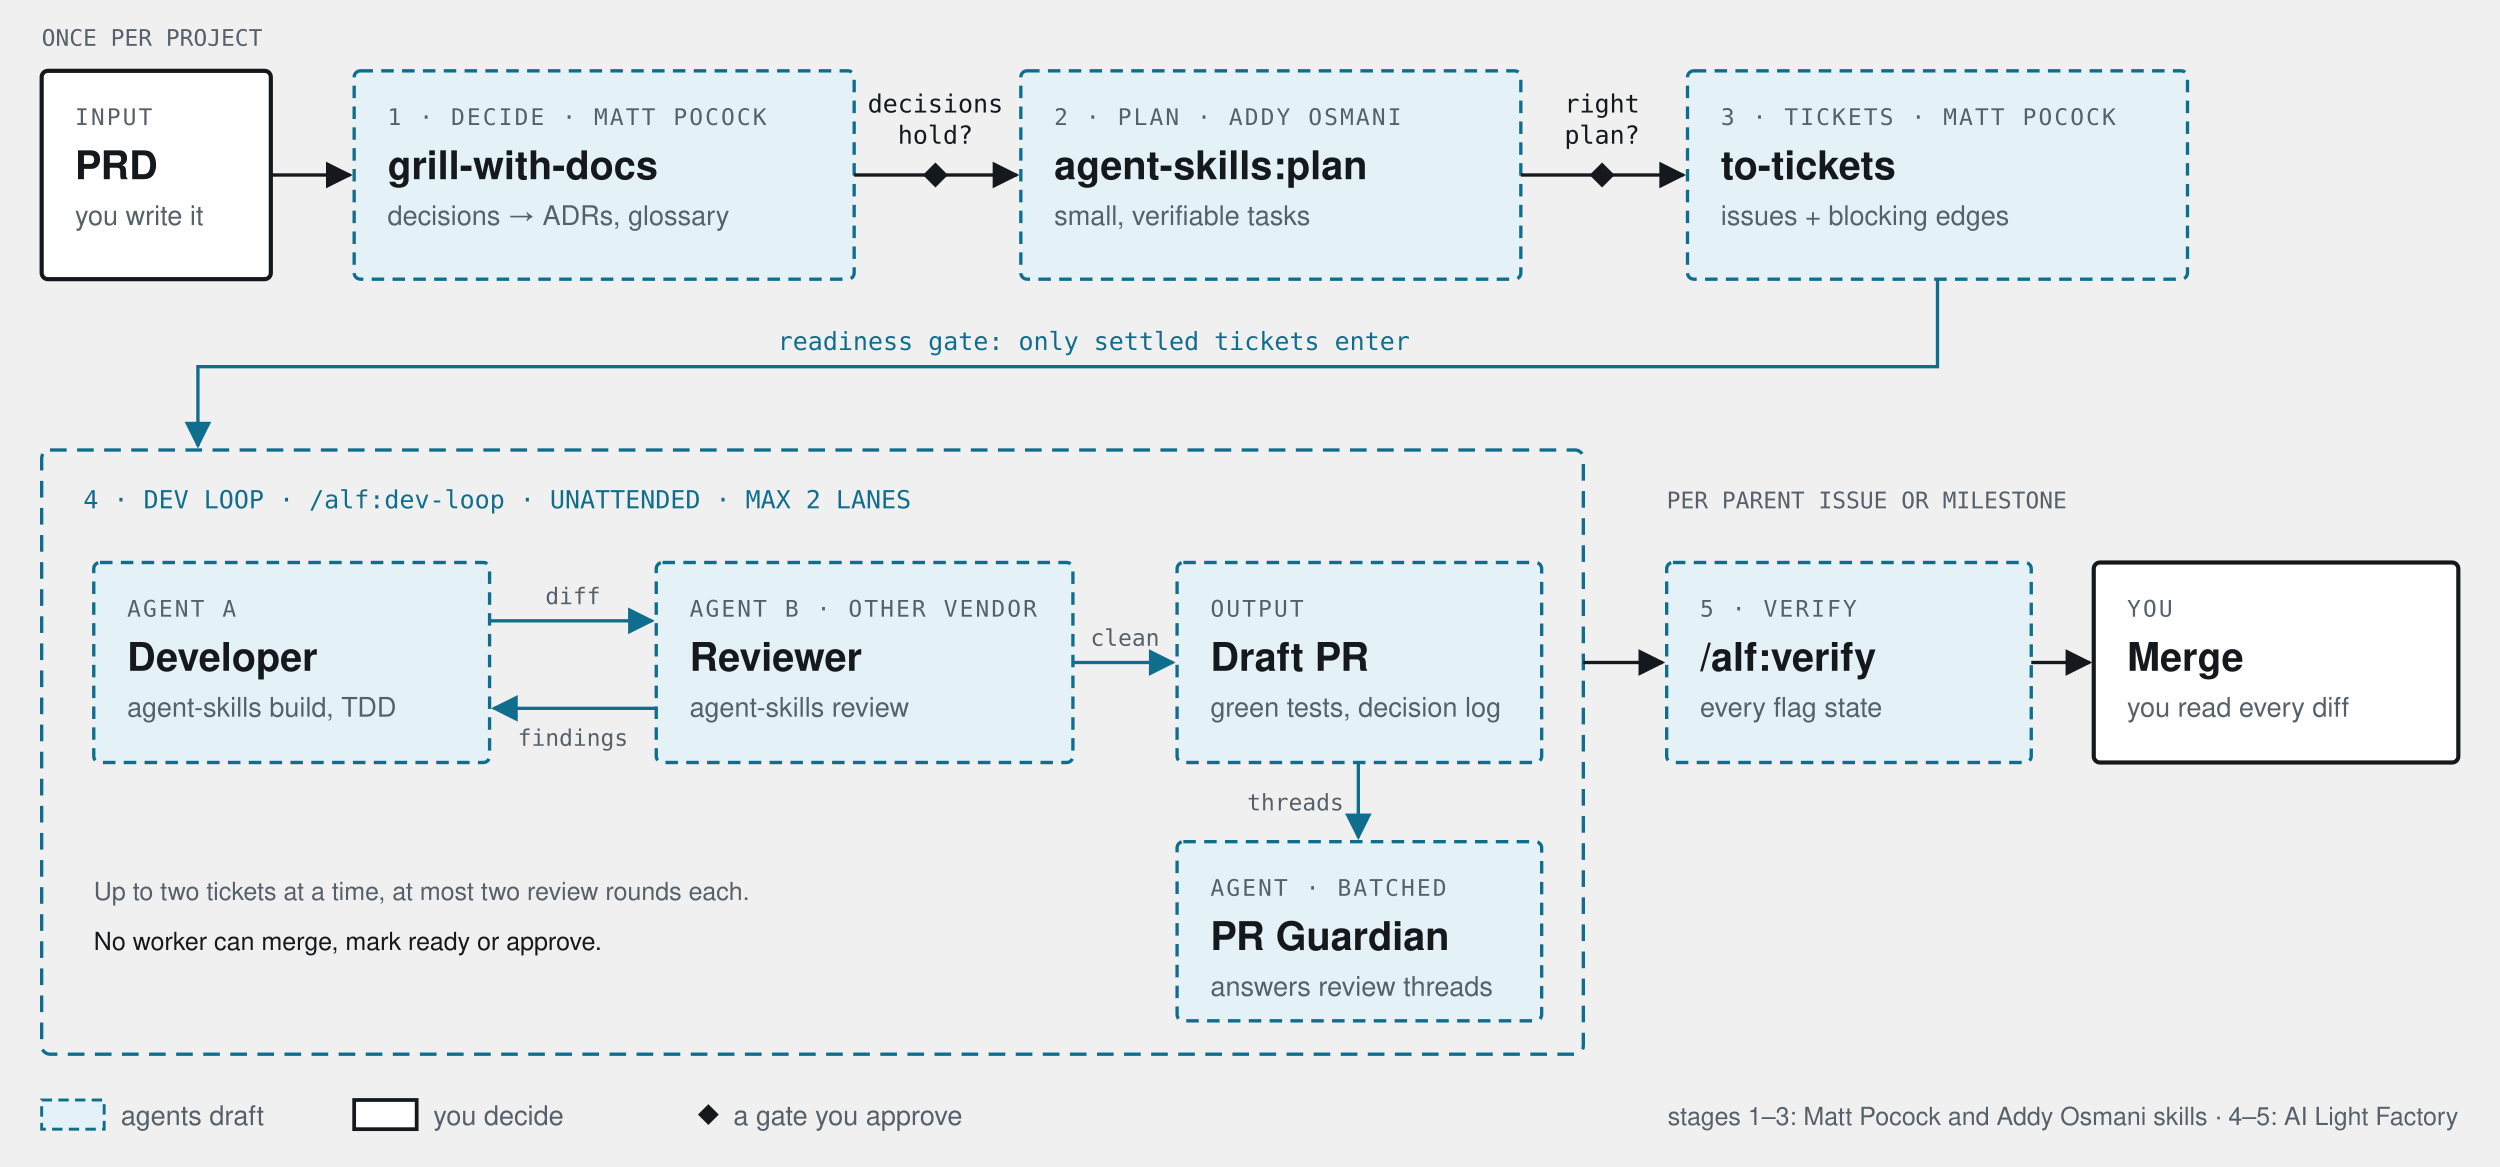
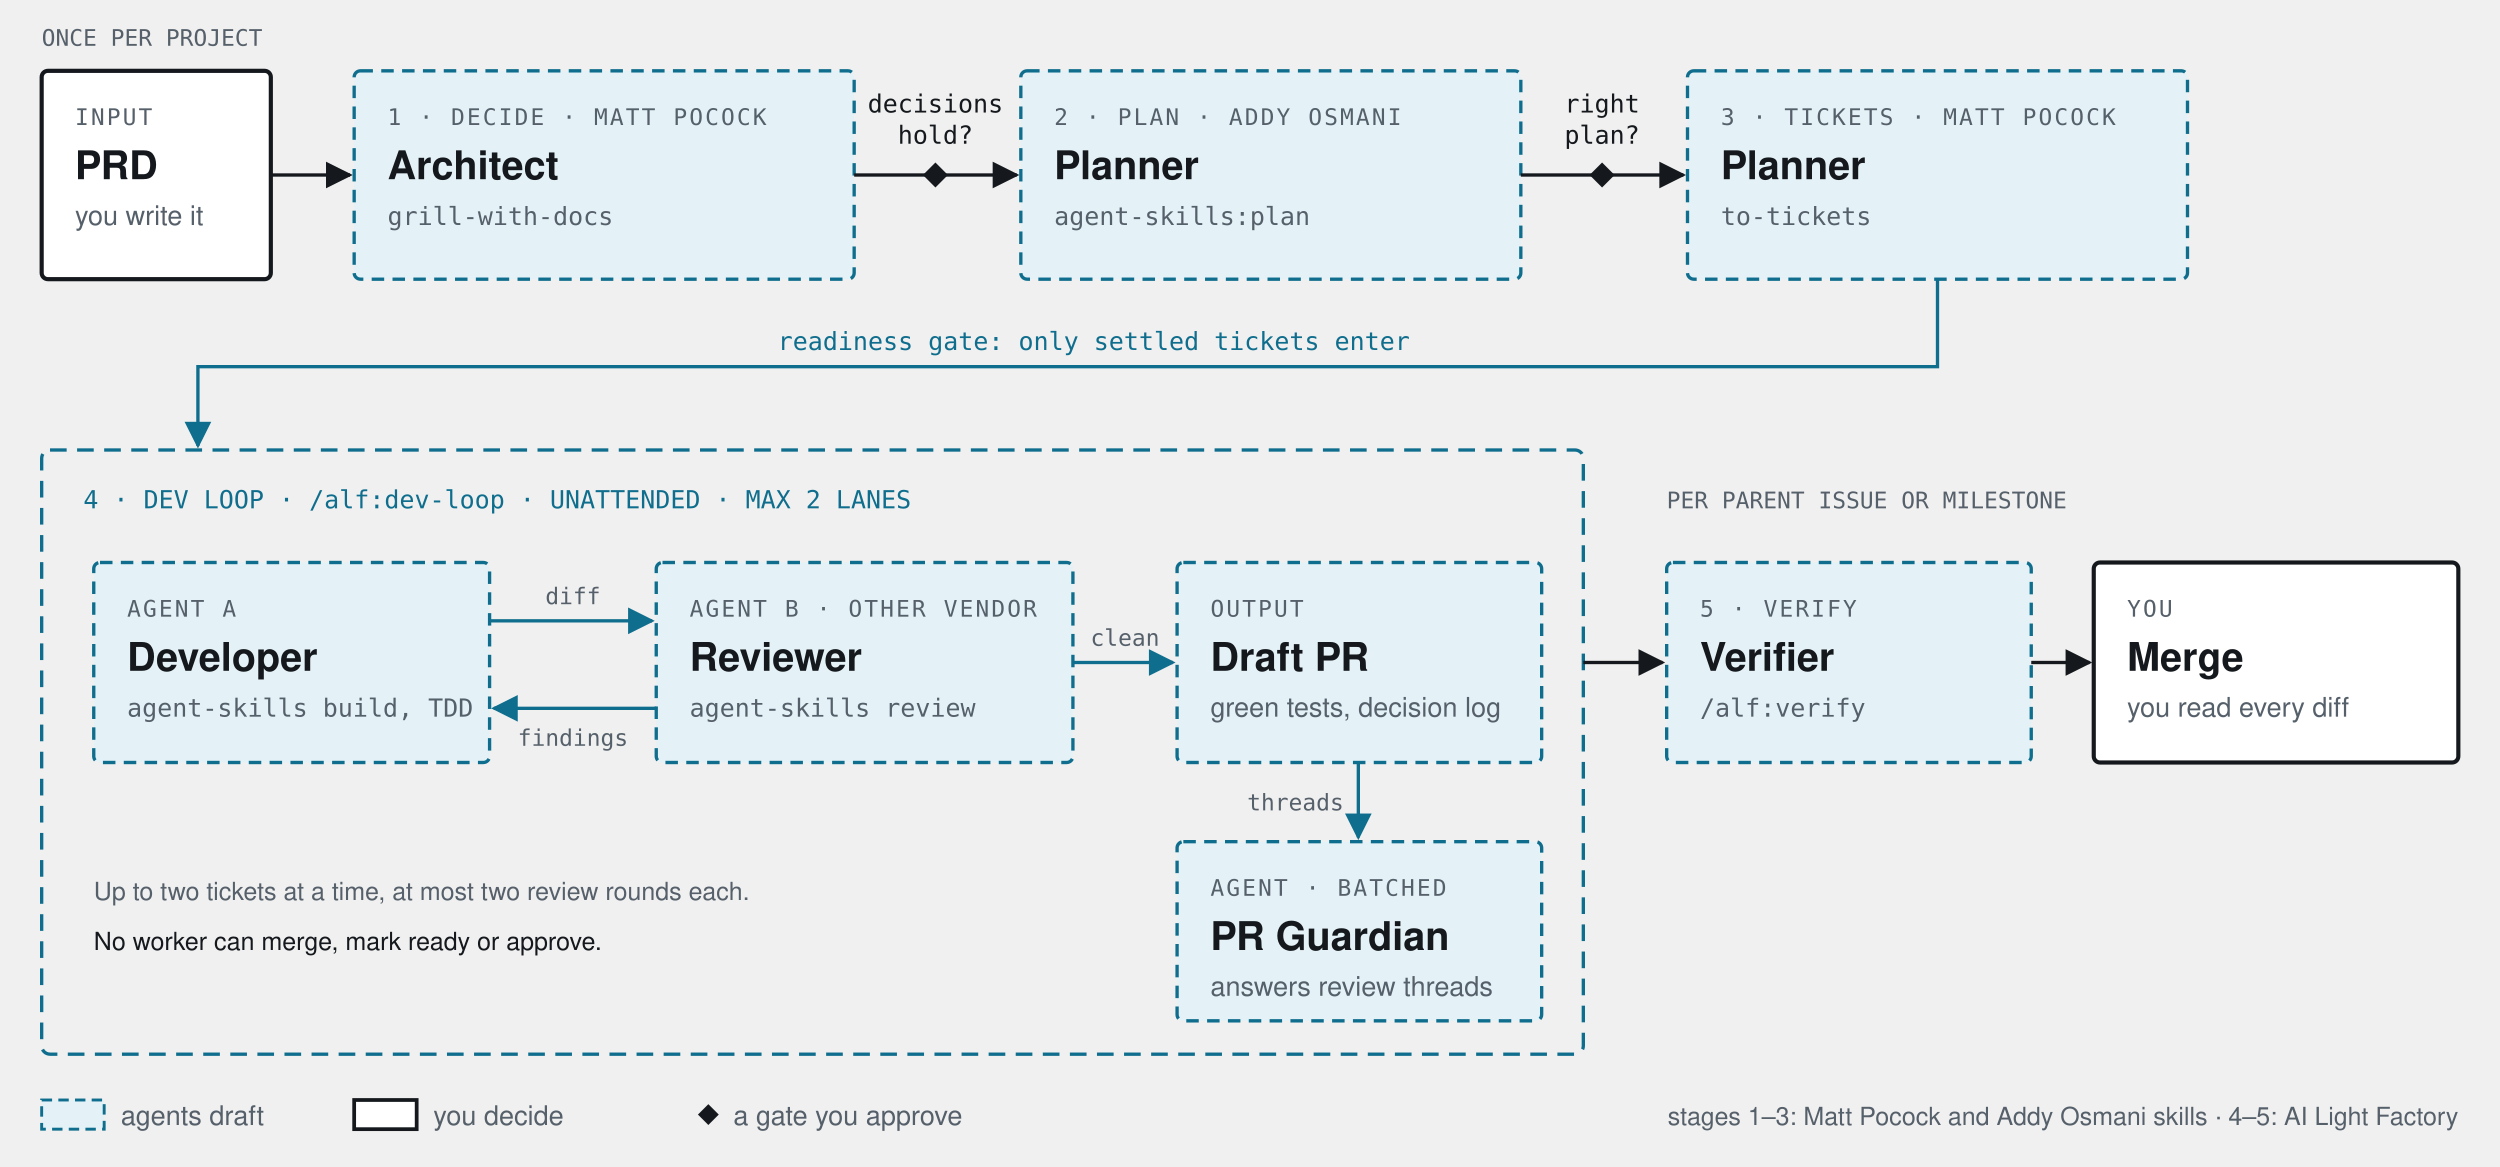
- <svg xmlns="http://www.w3.org/2000/svg" width="1200" height="560" viewBox="0 0 1200 560" role="img" aria-label="AI Light Factory: PRD, grill-with-docs, agent-skills plan, to-tickets, the dev-loop build band with a Developer and a Reviewer from another vendor producing a draft PR, verify, and you merge.">
+ <svg xmlns="http://www.w3.org/2000/svg" width="1200" height="560" viewBox="0 0 1200 560" role="img" aria-label="AI Light Factory: you write a PRD; the Architect (grill-with-docs) settles decisions; the Planner writes the plan (agent-skills plan) and opens tickets with blocking edges (to-tickets); the dev loop runs a Developer, a Reviewer from another vendor and a PR Guardian to a draft PR; the Verifier (/alf:verify) checks every flag state; you merge.">
  <defs>
    <marker id="ah-ink" viewBox="0 0 10 10" refX="9" refY="5" markerWidth="8" markerHeight="8" orient="auto-start-reverse">
      <path d="M0 0 L10 5 L0 10 z" fill="#15191D" />
    </marker>
    <marker id="ah-blue" viewBox="0 0 10 10" refX="9" refY="5" markerWidth="8" markerHeight="8" orient="auto-start-reverse">
      <path d="M0 0 L10 5 L0 10 z" fill="#0F6E8D" />
    </marker>
  </defs>
  <text x="20" y="22" text-anchor="start" font-family="ui-monospace, SFMono-Regular, Menlo, Consolas, monospace" font-size="11" fill="#56606A">ONCE PER PROJECT</text>
  <rect x="20" y="34" width="110" height="100" rx="3" fill="#FFFFFF" stroke="#15191D" stroke-width="2" />
  <text x="36" y="60" font-family="ui-monospace, SFMono-Regular, Menlo, Consolas, monospace" font-size="11" letter-spacing="1" fill="#56606A">INPUT</text>
  <text x="36" y="86" font-family="-apple-system, BlinkMacSystemFont, 'Segoe UI', Helvetica, Arial, sans-serif" font-size="19" font-weight="700" fill="#15191D">PRD</text>
  <text x="36" y="108" font-family="-apple-system, BlinkMacSystemFont, 'Segoe UI', Helvetica, Arial, sans-serif" font-size="13" fill="#56606A">you write it</text>
  <line x1="130" y1="84" x2="168" y2="84" stroke="#15191D" stroke-width="1.6" marker-end="url(#ah-ink)" />
  <rect x="170" y="34" width="240" height="100" rx="3" fill="#E4F2F7" stroke="#0F6E8D" stroke-width="1.6" stroke-dasharray="6 4" />
  <text x="186" y="60" font-family="ui-monospace, SFMono-Regular, Menlo, Consolas, monospace" font-size="11" letter-spacing="1" fill="#56606A">1 · DECIDE · MATT POCOCK</text>
-   <text x="186" y="86" font-family="-apple-system, BlinkMacSystemFont, 'Segoe UI', Helvetica, Arial, sans-serif" font-size="19" font-weight="700" fill="#15191D">grill-with-docs</text>
-   <text x="186" y="108" font-family="-apple-system, BlinkMacSystemFont, 'Segoe UI', Helvetica, Arial, sans-serif" font-size="13" fill="#56606A">decisions → ADRs, glossary</text>
+   <text x="186" y="86" font-family="-apple-system, BlinkMacSystemFont, 'Segoe UI', Helvetica, Arial, sans-serif" font-size="19" font-weight="700" fill="#15191D">Architect</text>
+   <text x="186" y="108" font-family="ui-monospace, SFMono-Regular, Menlo, Consolas, monospace" font-size="12" fill="#56606A">grill-with-docs</text>
  <line x1="410" y1="84" x2="488" y2="84" stroke="#15191D" stroke-width="1.6" marker-end="url(#ah-ink)" />
  <path d="M443.0 84 l6 -6 l6 6 l-6 6 z" fill="#15191D" />
  <text x="449.0" y="54" text-anchor="middle" font-family="ui-monospace, SFMono-Regular, Menlo, Consolas, monospace" font-size="12" fill="#15191D">decisions</text>
  <text x="449.0" y="69" text-anchor="middle" font-family="ui-monospace, SFMono-Regular, Menlo, Consolas, monospace" font-size="12" fill="#15191D">hold?</text>
  <rect x="490" y="34" width="240" height="100" rx="3" fill="#E4F2F7" stroke="#0F6E8D" stroke-width="1.6" stroke-dasharray="6 4" />
  <text x="506" y="60" font-family="ui-monospace, SFMono-Regular, Menlo, Consolas, monospace" font-size="11" letter-spacing="1" fill="#56606A">2 · PLAN · ADDY OSMANI</text>
-   <text x="506" y="86" font-family="-apple-system, BlinkMacSystemFont, 'Segoe UI', Helvetica, Arial, sans-serif" font-size="19" font-weight="700" fill="#15191D">agent-skills:plan</text>
-   <text x="506" y="108" font-family="-apple-system, BlinkMacSystemFont, 'Segoe UI', Helvetica, Arial, sans-serif" font-size="13" fill="#56606A">small, verifiable tasks</text>
+   <text x="506" y="86" font-family="-apple-system, BlinkMacSystemFont, 'Segoe UI', Helvetica, Arial, sans-serif" font-size="19" font-weight="700" fill="#15191D">Planner</text>
+   <text x="506" y="108" font-family="ui-monospace, SFMono-Regular, Menlo, Consolas, monospace" font-size="12" fill="#56606A">agent-skills:plan</text>
  <line x1="730" y1="84" x2="808" y2="84" stroke="#15191D" stroke-width="1.6" marker-end="url(#ah-ink)" />
  <path d="M763.0 84 l6 -6 l6 6 l-6 6 z" fill="#15191D" />
  <text x="769.0" y="54" text-anchor="middle" font-family="ui-monospace, SFMono-Regular, Menlo, Consolas, monospace" font-size="12" fill="#15191D">right</text>
  <text x="769.0" y="69" text-anchor="middle" font-family="ui-monospace, SFMono-Regular, Menlo, Consolas, monospace" font-size="12" fill="#15191D">plan?</text>
  <rect x="810" y="34" width="240" height="100" rx="3" fill="#E4F2F7" stroke="#0F6E8D" stroke-width="1.6" stroke-dasharray="6 4" />
  <text x="826" y="60" font-family="ui-monospace, SFMono-Regular, Menlo, Consolas, monospace" font-size="11" letter-spacing="1" fill="#56606A">3 · TICKETS · MATT POCOCK</text>
-   <text x="826" y="86" font-family="-apple-system, BlinkMacSystemFont, 'Segoe UI', Helvetica, Arial, sans-serif" font-size="19" font-weight="700" fill="#15191D">to-tickets</text>
-   <text x="826" y="108" font-family="-apple-system, BlinkMacSystemFont, 'Segoe UI', Helvetica, Arial, sans-serif" font-size="13" fill="#56606A">issues + blocking edges</text>
+   <text x="826" y="86" font-family="-apple-system, BlinkMacSystemFont, 'Segoe UI', Helvetica, Arial, sans-serif" font-size="19" font-weight="700" fill="#15191D">Planner</text>
+   <text x="826" y="108" font-family="ui-monospace, SFMono-Regular, Menlo, Consolas, monospace" font-size="12" fill="#56606A">to-tickets</text>
  <path d="M930 134 V176 H95 V214" fill="none" stroke="#0F6E8D" stroke-width="1.6" marker-end="url(#ah-blue)" />
  <text x="525" y="168" text-anchor="middle" font-family="ui-monospace, SFMono-Regular, Menlo, Consolas, monospace" font-size="12" fill="#0F6E8D">readiness gate: only settled tickets enter</text>
  <rect x="20" y="216" width="740" height="290" rx="4" fill="none" stroke="#0F6E8D" stroke-width="1.6" stroke-dasharray="8 5" />
  <text x="40" y="244" text-anchor="start" font-family="ui-monospace, SFMono-Regular, Menlo, Consolas, monospace" font-size="12" fill="#0F6E8D">4 · DEV LOOP · /alf:dev-loop · UNATTENDED · MAX 2 LANES</text>
  <rect x="45" y="270" width="190" height="96" rx="3" fill="#E4F2F7" stroke="#0F6E8D" stroke-width="1.6" stroke-dasharray="6 4" />
  <text x="61" y="296" font-family="ui-monospace, SFMono-Regular, Menlo, Consolas, monospace" font-size="11" letter-spacing="1" fill="#56606A">AGENT A</text>
  <text x="61" y="322" font-family="-apple-system, BlinkMacSystemFont, 'Segoe UI', Helvetica, Arial, sans-serif" font-size="19" font-weight="700" fill="#15191D">Developer</text>
-   <text x="61" y="344" font-family="-apple-system, BlinkMacSystemFont, 'Segoe UI', Helvetica, Arial, sans-serif" font-size="13" fill="#56606A">agent-skills build, TDD</text>
+   <text x="61" y="344" font-family="ui-monospace, SFMono-Regular, Menlo, Consolas, monospace" font-size="12" fill="#56606A">agent-skills build, TDD</text>
  <rect x="315" y="270" width="200" height="96" rx="3" fill="#E4F2F7" stroke="#0F6E8D" stroke-width="1.6" stroke-dasharray="6 4" />
  <text x="331" y="296" font-family="ui-monospace, SFMono-Regular, Menlo, Consolas, monospace" font-size="11" letter-spacing="1" fill="#56606A">AGENT B · OTHER VENDOR</text>
  <text x="331" y="322" font-family="-apple-system, BlinkMacSystemFont, 'Segoe UI', Helvetica, Arial, sans-serif" font-size="19" font-weight="700" fill="#15191D">Reviewer</text>
-   <text x="331" y="344" font-family="-apple-system, BlinkMacSystemFont, 'Segoe UI', Helvetica, Arial, sans-serif" font-size="13" fill="#56606A">agent-skills review</text>
+   <text x="331" y="344" font-family="ui-monospace, SFMono-Regular, Menlo, Consolas, monospace" font-size="12" fill="#56606A">agent-skills review</text>
  <line x1="235" y1="298" x2="313" y2="298" stroke="#0F6E8D" stroke-width="1.6" marker-end="url(#ah-blue)" />
  <text x="275" y="290" text-anchor="middle" font-family="ui-monospace, SFMono-Regular, Menlo, Consolas, monospace" font-size="11" fill="#56606A">diff</text>
  <line x1="315" y1="340" x2="237" y2="340" stroke="#0F6E8D" stroke-width="1.6" marker-end="url(#ah-blue)" />
  <text x="275" y="358" text-anchor="middle" font-family="ui-monospace, SFMono-Regular, Menlo, Consolas, monospace" font-size="11" fill="#56606A">findings</text>
  <rect x="565" y="270" width="175" height="96" rx="3" fill="#E4F2F7" stroke="#0F6E8D" stroke-width="1.6" stroke-dasharray="6 4" />
  <text x="581" y="296" font-family="ui-monospace, SFMono-Regular, Menlo, Consolas, monospace" font-size="11" letter-spacing="1" fill="#56606A">OUTPUT</text>
  <text x="581" y="322" font-family="-apple-system, BlinkMacSystemFont, 'Segoe UI', Helvetica, Arial, sans-serif" font-size="19" font-weight="700" fill="#15191D">Draft PR</text>
  <text x="581" y="344" font-family="-apple-system, BlinkMacSystemFont, 'Segoe UI', Helvetica, Arial, sans-serif" font-size="13" fill="#56606A">green tests, decision log</text>
  <line x1="515" y1="318" x2="563" y2="318" stroke="#0F6E8D" stroke-width="1.6" marker-end="url(#ah-blue)" />
  <text x="540" y="310" text-anchor="middle" font-family="ui-monospace, SFMono-Regular, Menlo, Consolas, monospace" font-size="11" fill="#56606A">clean</text>
  <rect x="565" y="404" width="175" height="86" rx="3" fill="#E4F2F7" stroke="#0F6E8D" stroke-width="1.6" stroke-dasharray="6 4" />
  <text x="581" y="430" font-family="ui-monospace, SFMono-Regular, Menlo, Consolas, monospace" font-size="11" letter-spacing="1" fill="#56606A">AGENT · BATCHED</text>
  <text x="581" y="456" font-family="-apple-system, BlinkMacSystemFont, 'Segoe UI', Helvetica, Arial, sans-serif" font-size="19" font-weight="700" fill="#15191D">PR Guardian</text>
  <text x="581" y="478" font-family="-apple-system, BlinkMacSystemFont, 'Segoe UI', Helvetica, Arial, sans-serif" font-size="13" fill="#56606A">answers review threads</text>
  <line x1="652" y1="366" x2="652" y2="402" stroke="#0F6E8D" stroke-width="1.6" marker-end="url(#ah-blue)" />
  <text x="645" y="389" text-anchor="end" font-family="ui-monospace, SFMono-Regular, Menlo, Consolas, monospace" font-size="11" fill="#56606A">threads</text>
  <text x="45" y="432" text-anchor="start" font-family="-apple-system, BlinkMacSystemFont, 'Segoe UI', Helvetica, Arial, sans-serif" font-size="12" fill="#56606A">Up to two tickets at a time, at most two review rounds each.</text>
  <text x="45" y="456" text-anchor="start" font-family="-apple-system, BlinkMacSystemFont, 'Segoe UI', Helvetica, Arial, sans-serif" font-size="12" fill="#15191D">No worker can merge, mark ready or approve.</text>
  <text x="800" y="244" text-anchor="start" font-family="ui-monospace, SFMono-Regular, Menlo, Consolas, monospace" font-size="11" fill="#56606A">PER PARENT ISSUE OR MILESTONE</text>
  <line x1="760" y1="318" x2="798" y2="318" stroke="#15191D" stroke-width="1.6" marker-end="url(#ah-ink)" />
  <rect x="800" y="270" width="175" height="96" rx="3" fill="#E4F2F7" stroke="#0F6E8D" stroke-width="1.6" stroke-dasharray="6 4" />
  <text x="816" y="296" font-family="ui-monospace, SFMono-Regular, Menlo, Consolas, monospace" font-size="11" letter-spacing="1" fill="#56606A">5 · VERIFY</text>
-   <text x="816" y="322" font-family="-apple-system, BlinkMacSystemFont, 'Segoe UI', Helvetica, Arial, sans-serif" font-size="19" font-weight="700" fill="#15191D">/alf:verify</text>
-   <text x="816" y="344" font-family="-apple-system, BlinkMacSystemFont, 'Segoe UI', Helvetica, Arial, sans-serif" font-size="13" fill="#56606A">every flag state</text>
+   <text x="816" y="322" font-family="-apple-system, BlinkMacSystemFont, 'Segoe UI', Helvetica, Arial, sans-serif" font-size="19" font-weight="700" fill="#15191D">Verifier</text>
+   <text x="816" y="344" font-family="ui-monospace, SFMono-Regular, Menlo, Consolas, monospace" font-size="12" fill="#56606A">/alf:verify</text>
  <line x1="975" y1="318" x2="1003" y2="318" stroke="#15191D" stroke-width="1.6" marker-end="url(#ah-ink)" />
  <rect x="1005" y="270" width="175" height="96" rx="3" fill="#FFFFFF" stroke="#15191D" stroke-width="2" />
  <text x="1021" y="296" font-family="ui-monospace, SFMono-Regular, Menlo, Consolas, monospace" font-size="11" letter-spacing="1" fill="#56606A">YOU</text>
  <text x="1021" y="322" font-family="-apple-system, BlinkMacSystemFont, 'Segoe UI', Helvetica, Arial, sans-serif" font-size="19" font-weight="700" fill="#15191D">Merge</text>
  <text x="1021" y="344" font-family="-apple-system, BlinkMacSystemFont, 'Segoe UI', Helvetica, Arial, sans-serif" font-size="13" fill="#56606A">you read every diff</text>
  <rect x="20" y="528" width="30" height="14" fill="#E4F2F7" stroke="#0F6E8D" stroke-width="1.4" stroke-dasharray="5 3" />
  <text x="58" y="540" text-anchor="start" font-family="-apple-system, BlinkMacSystemFont, 'Segoe UI', Helvetica, Arial, sans-serif" font-size="13" fill="#56606A">agents draft</text>
  <rect x="170" y="528" width="30" height="14" fill="#FFFFFF" stroke="#15191D" stroke-width="1.8" />
  <text x="208" y="540" text-anchor="start" font-family="-apple-system, BlinkMacSystemFont, 'Segoe UI', Helvetica, Arial, sans-serif" font-size="13" fill="#56606A">you decide</text>
  <path d="M335 535 l5 -5 l5 5 l-5 5 z" fill="#15191D" />
  <text x="352" y="540" text-anchor="start" font-family="-apple-system, BlinkMacSystemFont, 'Segoe UI', Helvetica, Arial, sans-serif" font-size="13" fill="#56606A">a gate you approve</text>
  <text x="1180" y="540" text-anchor="end" font-family="-apple-system, BlinkMacSystemFont, 'Segoe UI', Helvetica, Arial, sans-serif" font-size="12" fill="#56606A">stages 1–3: Matt Pocock and Addy Osmani skills · 4–5: AI Light Factory</text>
</svg>
